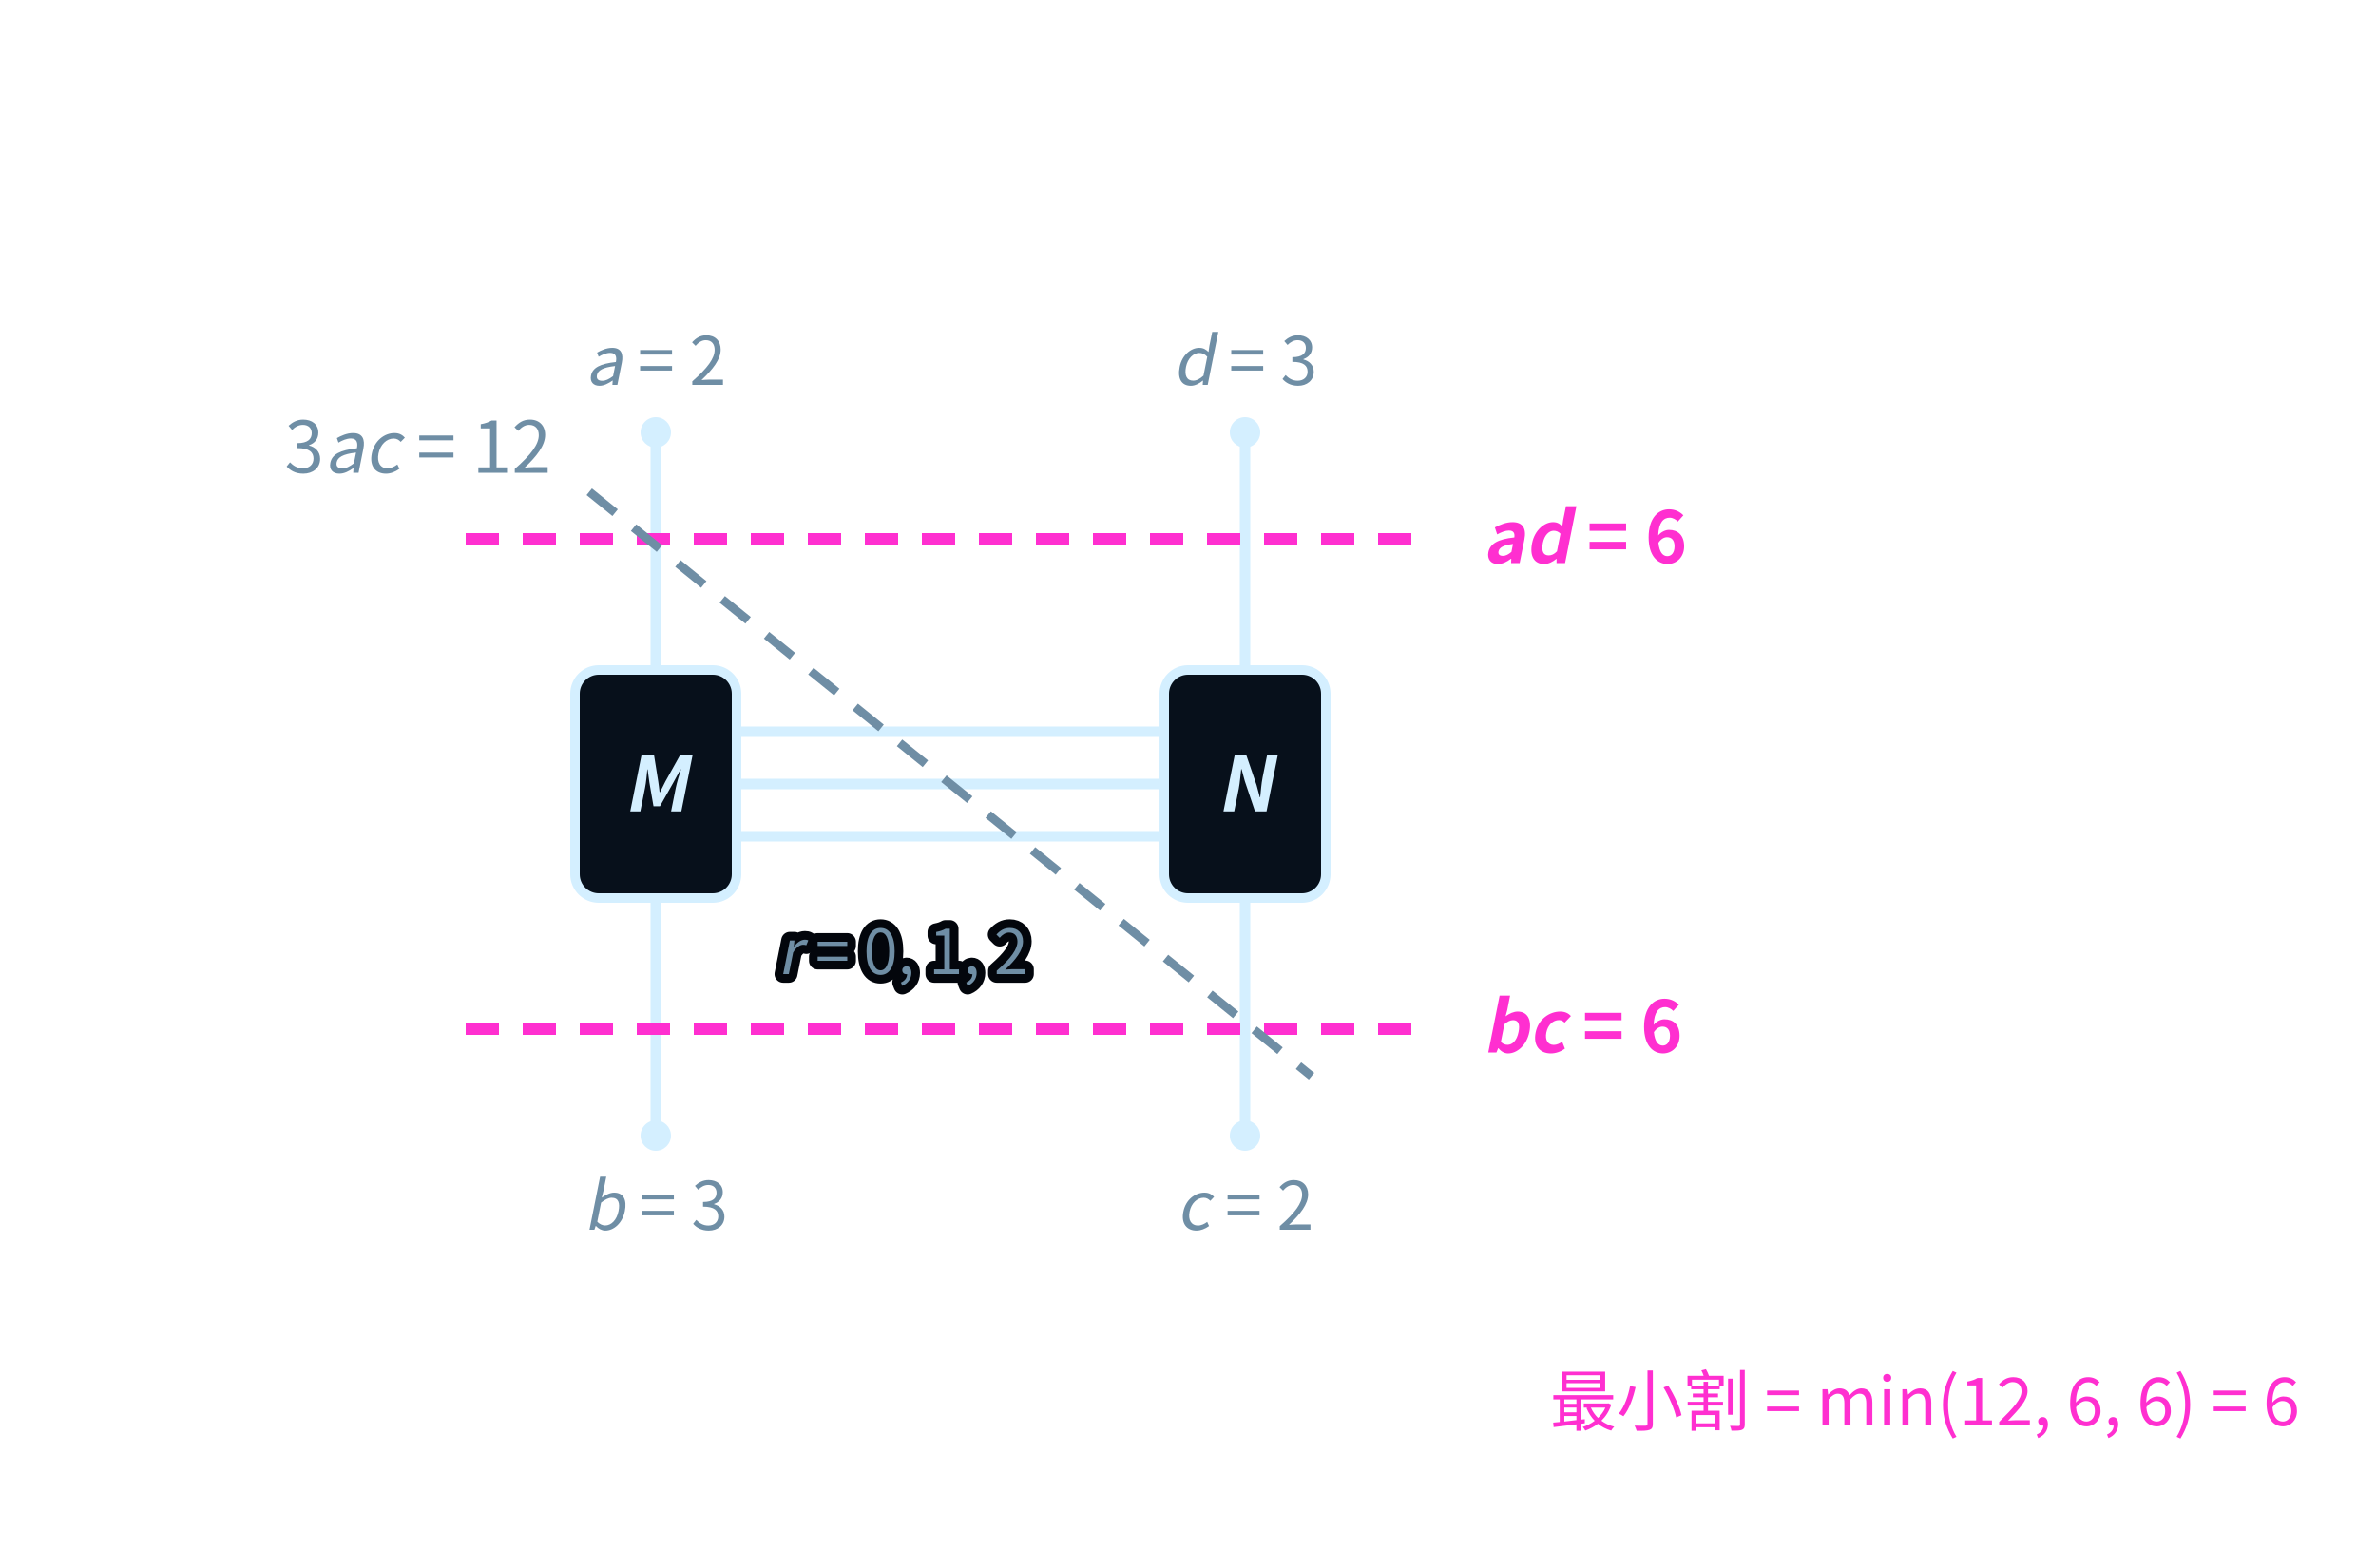
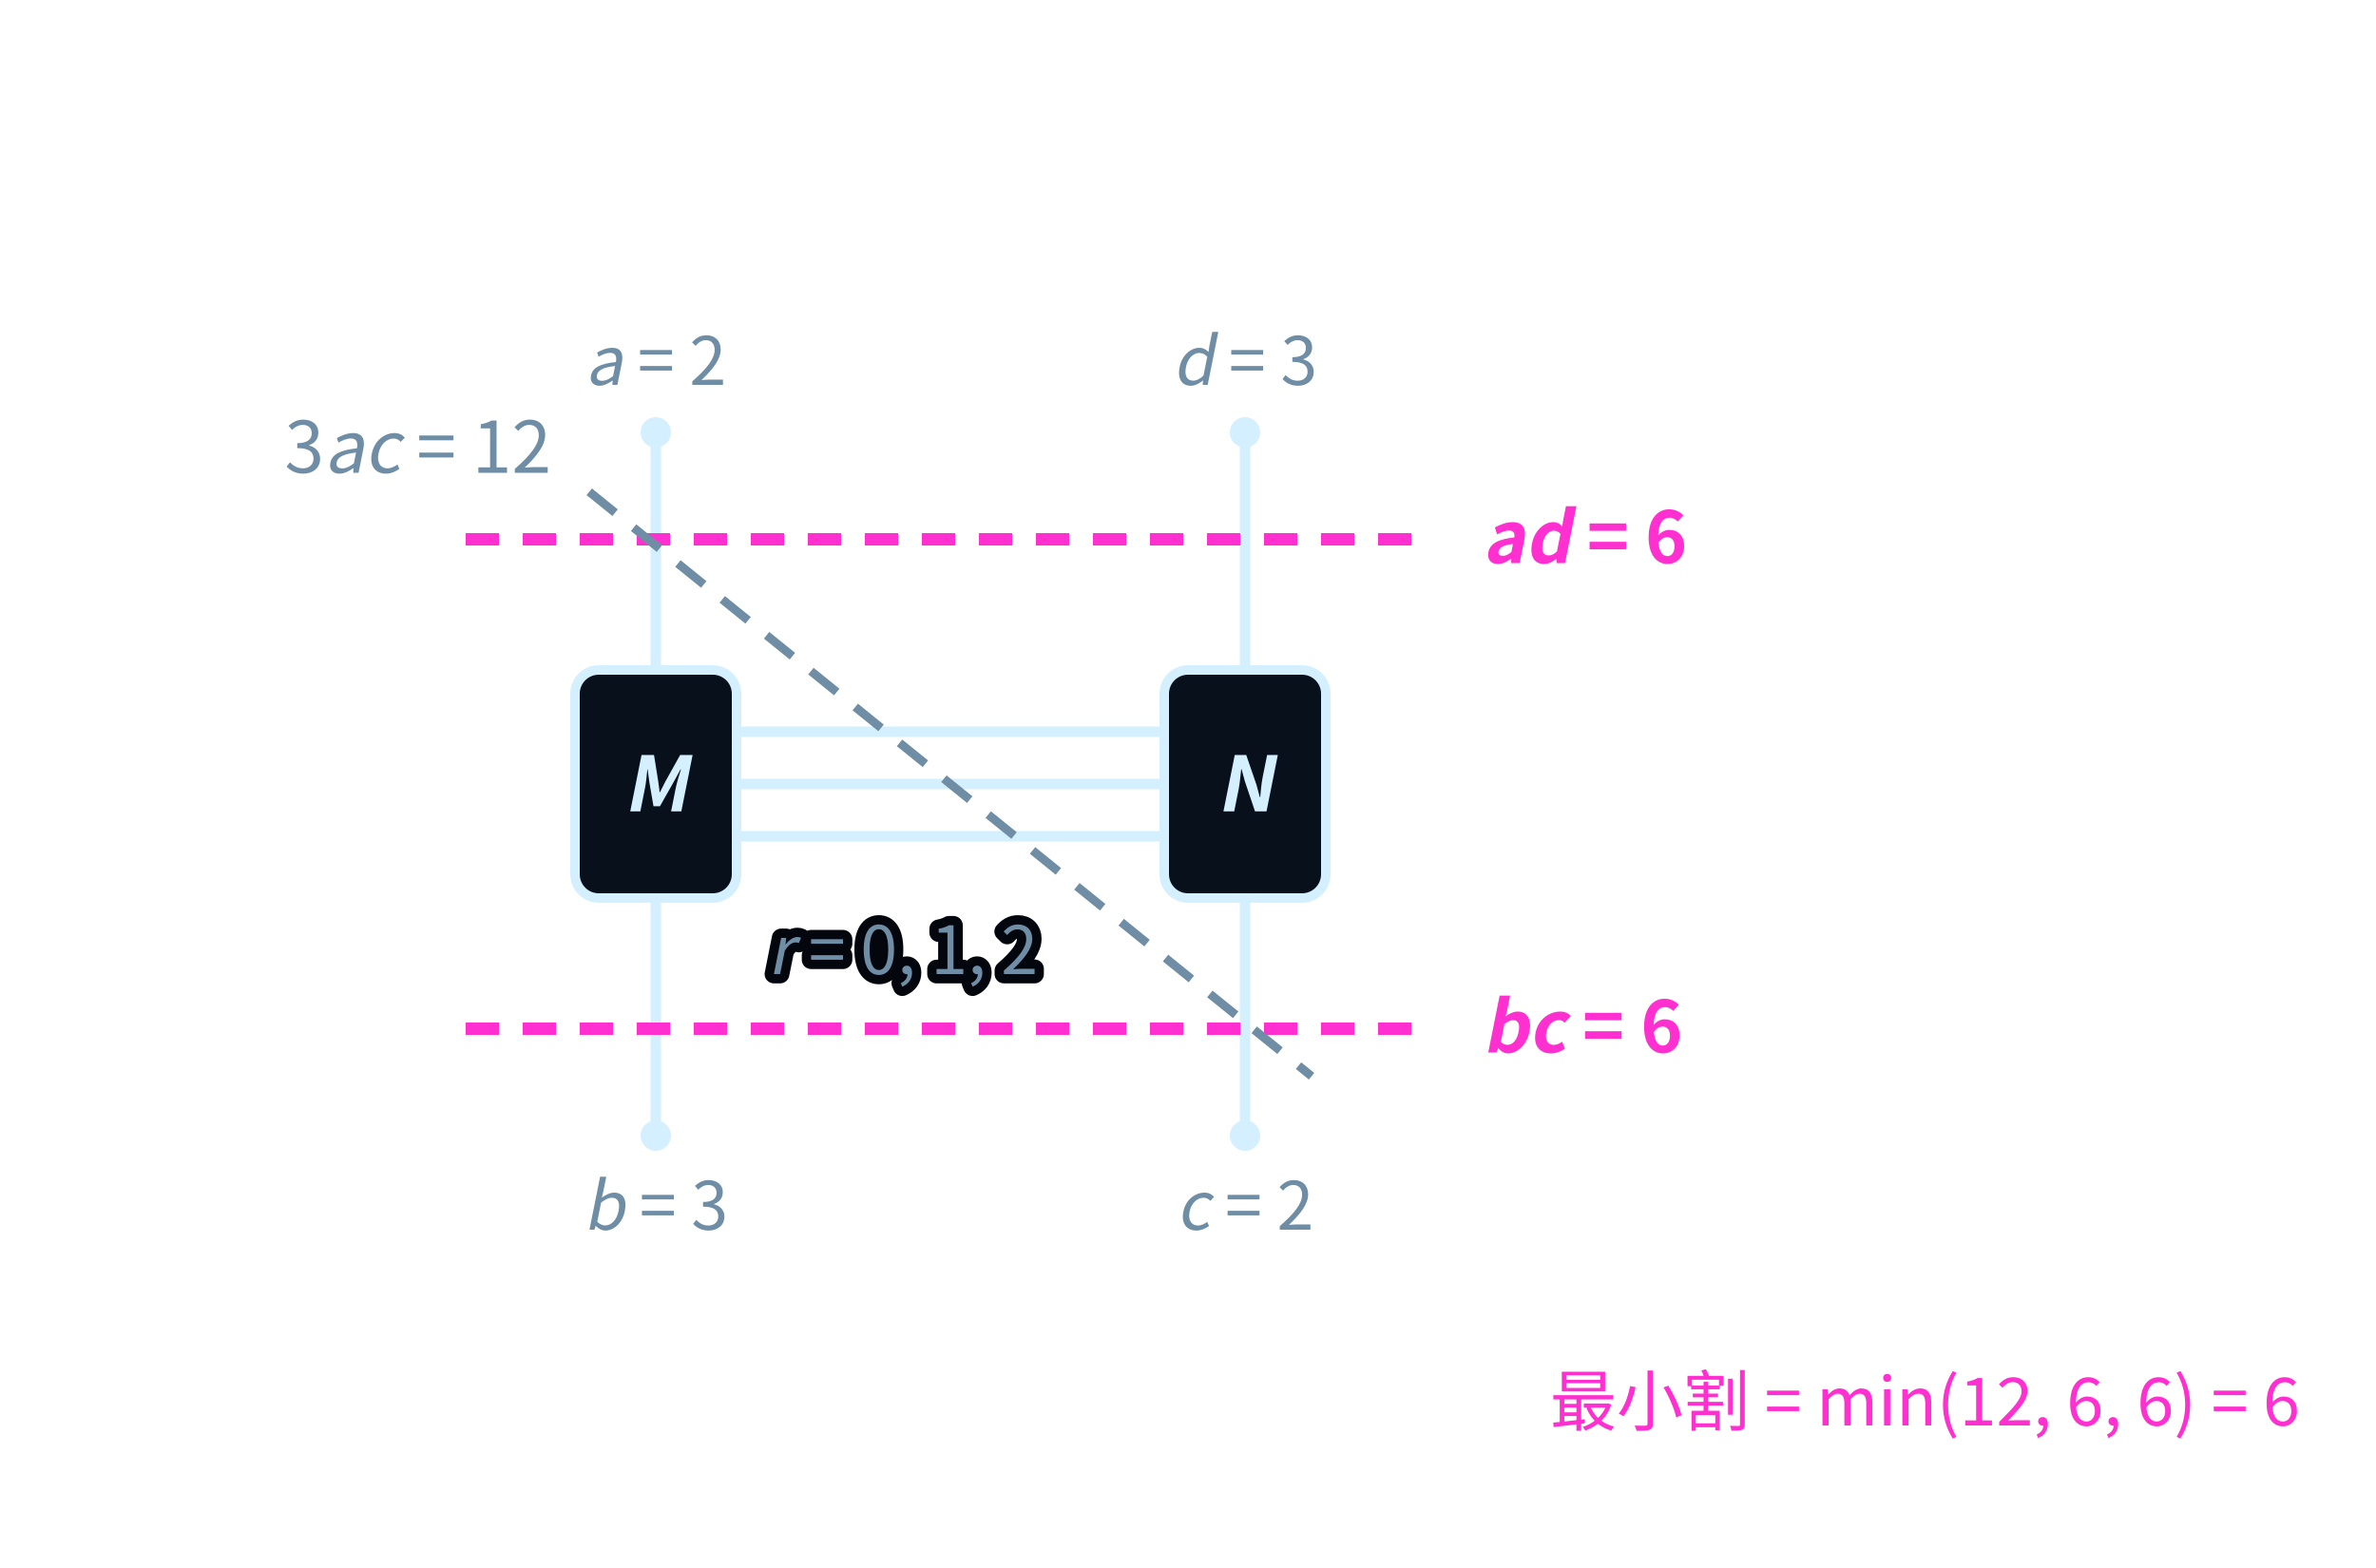
<svg xmlns="http://www.w3.org/2000/svg" class="tr-fig" data-tr-fig="ch19-three-cuts" data-lang="zh" viewBox="0 0 500 330" width="500" height="330" font-family="'Noto Sans SC', 'Noto Sans CJK SC', 'Source Sans 3', 'PingFang SC', 'Microsoft YaHei', system-ui, sans-serif" role="img" aria-label="宽度三桥图：左边的张量 M 与右边的张量 N 之间并排连着三条桥；M 向上伸出腿 a = 2、向下伸出腿 b = 3，N 向上伸出腿 d = 3、向下伸出腿 c = 2。三道虚线是三道候选割：上面一道横切两条上腿，容量 ad = 6；下面一道横切两条下腿，容量 bc = 6；一道斜线切过腿 a、三条桥与腿 c，容量 3ac = 12。两道外割画成品红，是最小割，容量 6；斜着的内割是灰色。">
  <style>.ts-ink{stroke:#d4efff}.tf-ink{fill:#d4efff}.ts-dim{stroke:#6f8ea5}.tf-dim{fill:#6f8ea5}.ts-faint{stroke:#34506a}.tf-faint{fill:#34506a}.ts-edge{stroke:#143049}.tf-edge{fill:#143049}.ts-hot{stroke:#1f5d7c}.tf-hot{fill:#1f5d7c}.ts-bg{stroke:#03060c}.tf-bg{fill:#03060c}.ts-panel{stroke:#07101b}.tf-panel{fill:#07101b}.ts-sheet{stroke:#050c16}.tf-sheet{fill:#050c16}.ts-cyan{stroke:#19f0ff}.tf-cyan{fill:#19f0ff}.ts-magenta{stroke:#ff2fd0}.tf-magenta{fill:#ff2fd0}.ts-amber{stroke:#ffc83d}.tf-amber{fill:#ffc83d}.ts-violet{stroke:#9d8cff}.tf-violet{fill:#9d8cff}.ts-ok{stroke:#46ffb2}.tf-ok{fill:#46ffb2}.ts-warn{stroke:#ff5064}.tf-warn{fill:#ff5064}.ts-blue{stroke:#2a7bff}.tf-blue{fill:#2a7bff}.ts-orange{stroke:#ff8a3c}.tf-orange{fill:#ff8a3c}.ts-sigma{stroke:#cfe3ff}.tf-sigma{fill:#cfe3ff}</style>
  <line x1="155" y1="154" x2="245" y2="154" class="ts-ink" stroke-width="2.2" fill="none" />
  <line x1="155" y1="165" x2="245" y2="165" class="ts-ink" stroke-width="2.2" fill="none" />
  <line x1="155" y1="176" x2="245" y2="176" class="ts-ink" stroke-width="2.2" fill="none" />
  <line x1="138" y1="141" x2="138" y2="91" class="ts-ink" stroke-width="2.2" fill="none" />
  <line x1="138" y1="189" x2="138" y2="239" class="ts-ink" stroke-width="2.2" fill="none" />
  <circle cx="138" cy="91" r="3.2" class="tf-ink" />
  <circle cx="138" cy="239" r="3.2" class="tf-ink" />
  <text class="tf-dim" x="138" y="81" font-size="14" text-anchor="middle">
    <tspan font-style="italic">a</tspan> = 2</text>
  <text class="tf-dim" x="138" y="258.8" font-size="14" text-anchor="middle">
    <tspan font-style="italic">b</tspan> = 3</text>
  <line x1="262" y1="141" x2="262" y2="91" class="ts-ink" stroke-width="2.2" fill="none" />
  <line x1="262" y1="189" x2="262" y2="239" class="ts-ink" stroke-width="2.2" fill="none" />
  <circle cx="262" cy="91" r="3.2" class="tf-ink" />
  <circle cx="262" cy="239" r="3.2" class="tf-ink" />
  <text class="tf-dim" x="262" y="81" font-size="14" text-anchor="middle">
    <tspan font-style="italic">d</tspan> = 3</text>
  <text class="tf-dim" x="262" y="258.8" font-size="14" text-anchor="middle">
    <tspan font-style="italic">c</tspan> = 2</text>
  <rect x="121" y="141" width="34" height="48" rx="5" class="ts-ink tf-panel" stroke-width="2" />
  <text class="tf-ink" x="138" y="170.76" font-size="16" text-anchor="middle" font-weight="600">
    <tspan font-style="italic">M</tspan>
  </text>
  <rect x="245" y="141" width="34" height="48" rx="5" class="ts-ink tf-panel" stroke-width="2" />
  <text class="tf-ink" x="262" y="170.76" font-size="16" text-anchor="middle" font-weight="600">
    <tspan font-style="italic">N</tspan>
  </text>
  <line x1="98" y1="113.5" x2="302" y2="113.5" class="ts-magenta" stroke-width="2.6" stroke-dasharray="7 5" fill="none" />
  <line x1="98" y1="216.5" x2="302" y2="216.5" class="ts-magenta" stroke-width="2.6" stroke-dasharray="7 5" fill="none" />
  <line x1="124" y1="103.5" x2="276" y2="226.5" class="ts-dim" stroke-width="1.8" stroke-dasharray="7 5" fill="none" />
  <text class="tf-magenta" x="312" y="118.5" font-size="15" font-weight="600">
    <tspan font-style="italic">ad</tspan> = 6</text>
  <text class="tf-magenta" x="312" y="221.5" font-size="15" font-weight="600">
    <tspan font-style="italic">bc</tspan> = 6</text>
  <text class="tf-dim" x="116" y="99.5" font-size="15" text-anchor="end">3<tspan font-style="italic">ac</tspan> = 12</text>
-   <text class="tf-dim ts-bg" x="190" y="205" font-size="13" text-anchor="middle" stroke-width="3.64" stroke-linejoin="round" paint-order="stroke">
+   <text class="tf-dim ts-bg" x="190" y="205" font-size="14" text-anchor="middle" stroke-width="3.92" stroke-linejoin="round" paint-order="stroke">
    <tspan font-style="italic">r</tspan> = 0, 1, 2</text>
  <text class="tf-magenta" x="484" y="300" font-size="14" text-anchor="end">最小割 = min(12, 6, 6) = 6</text>
</svg>
